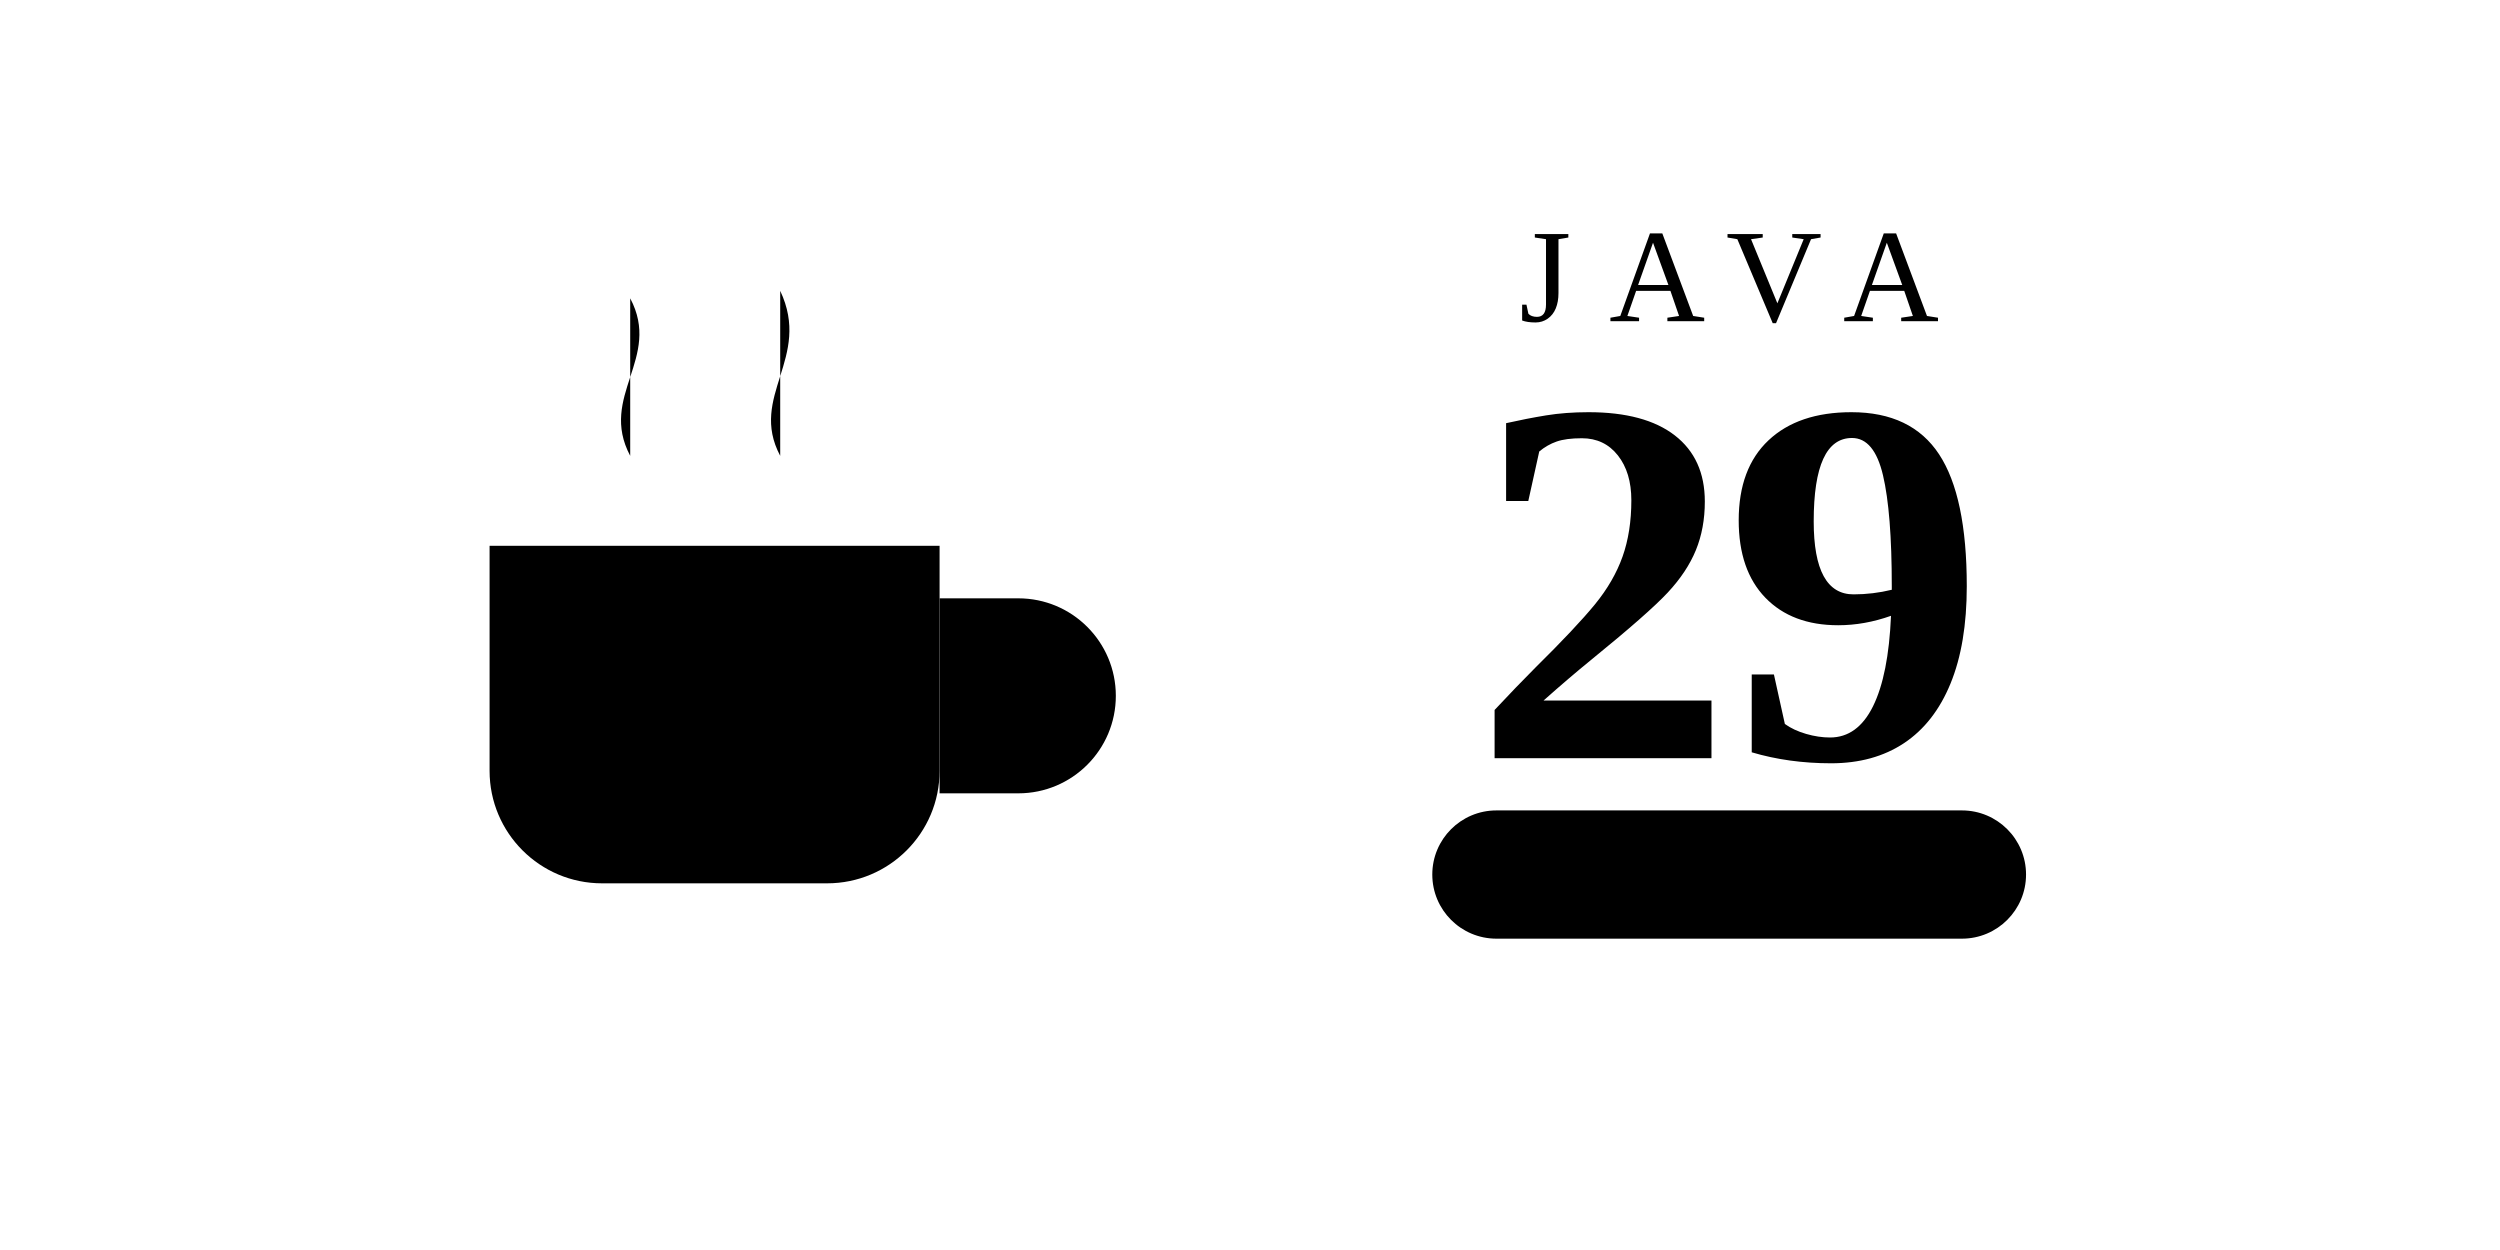
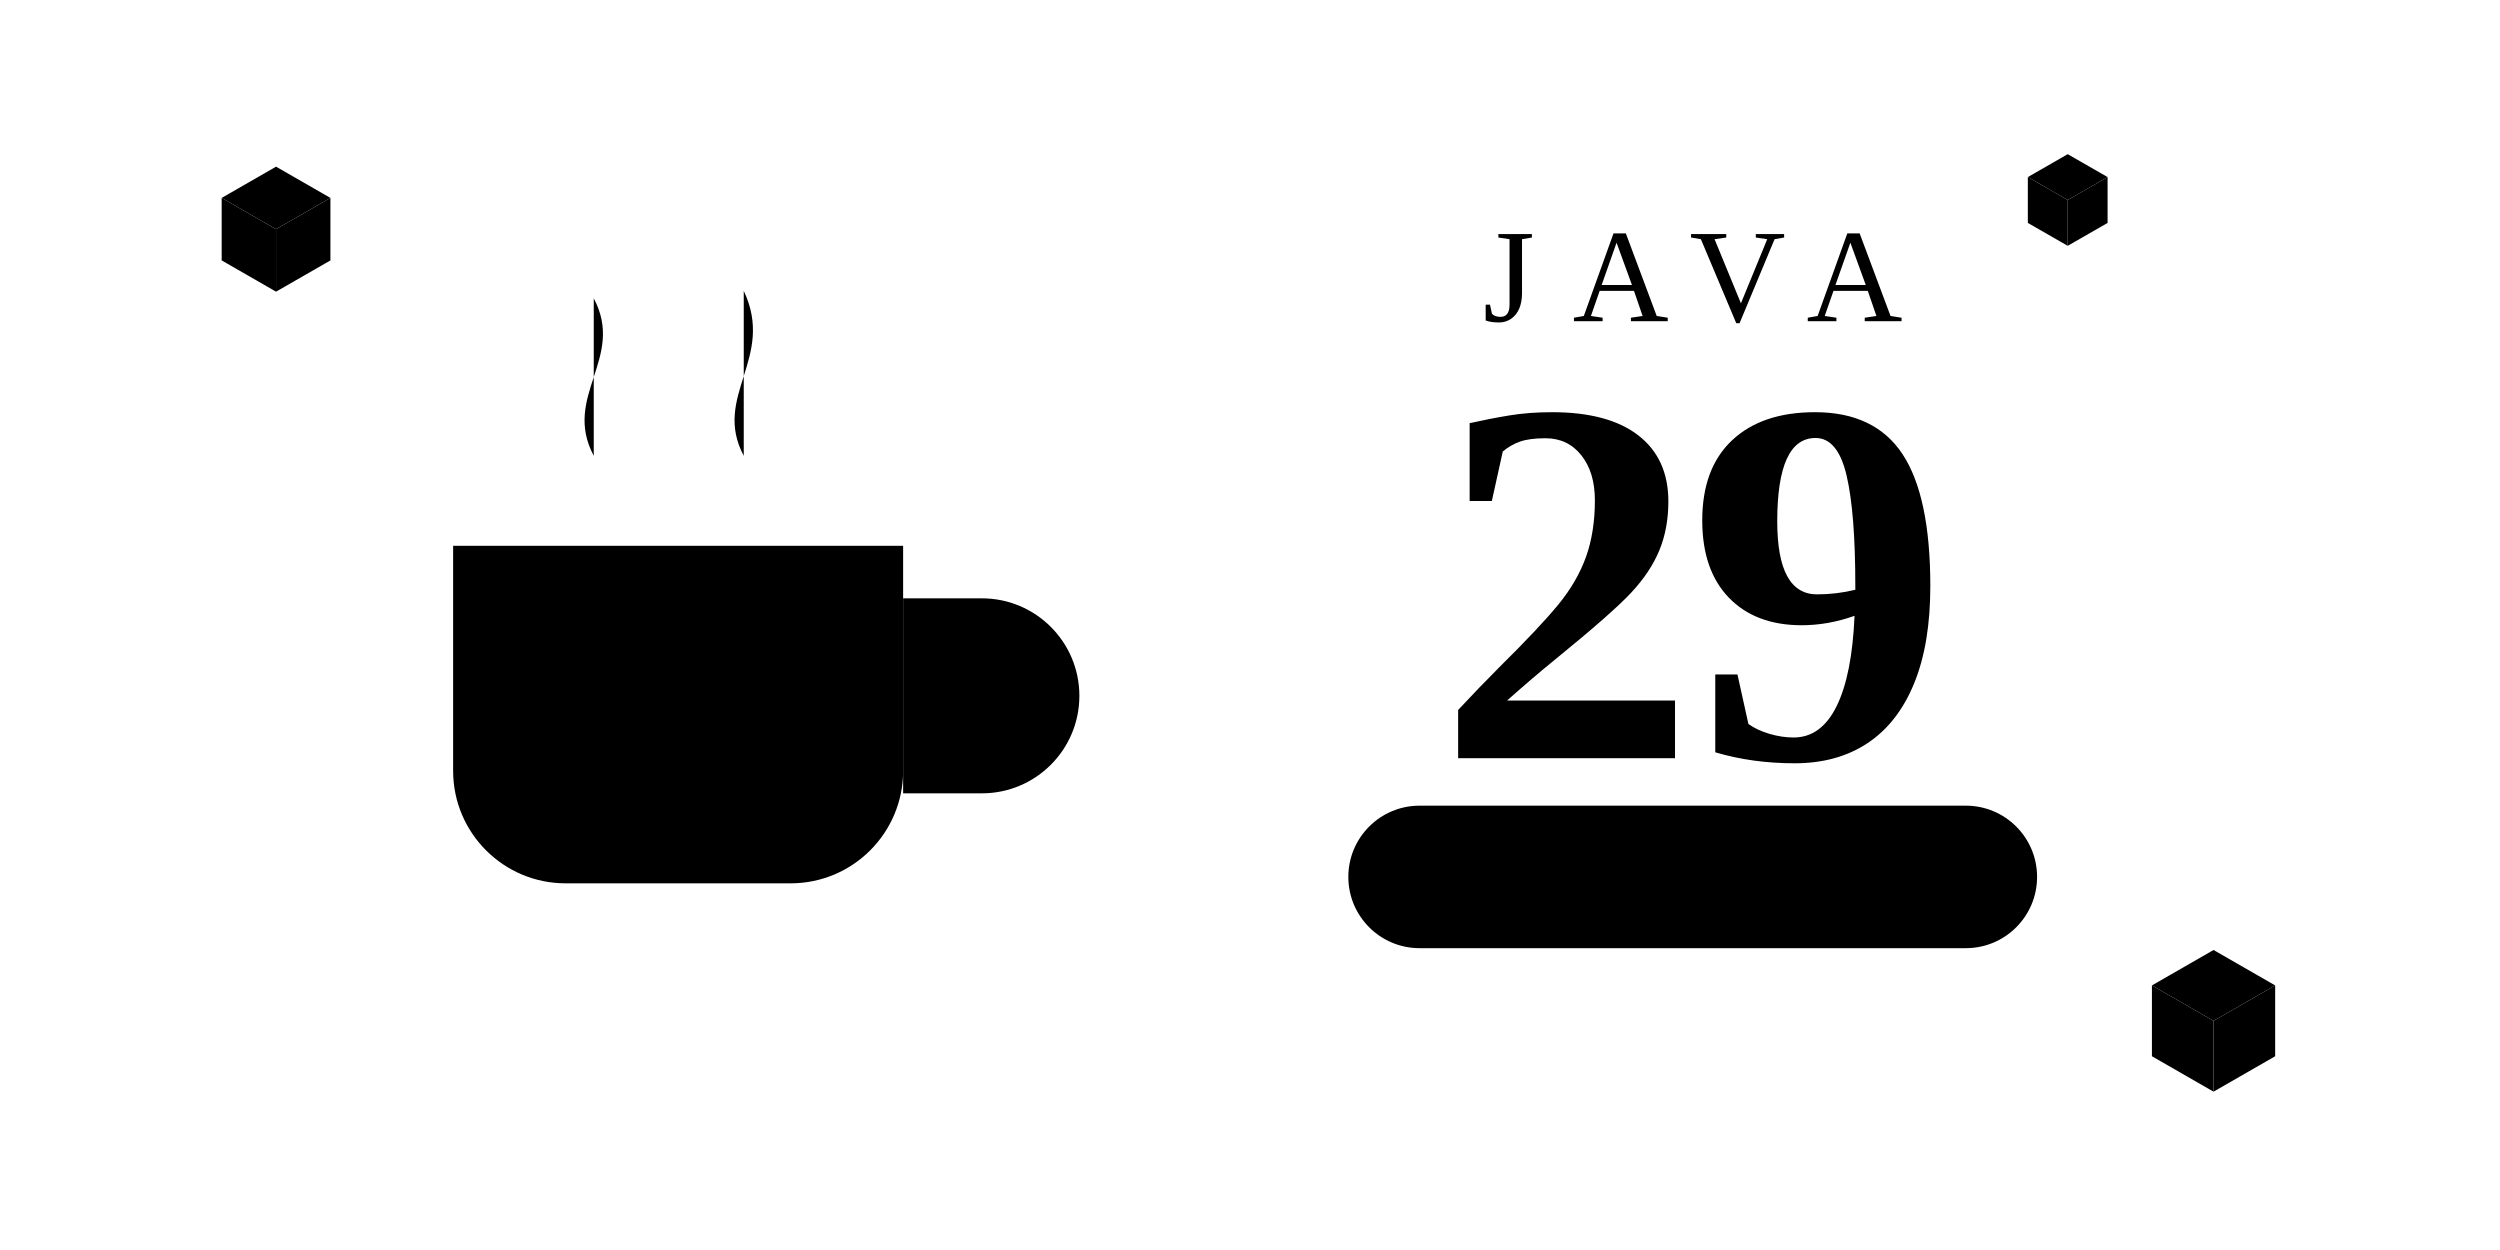
<svg xmlns="http://www.w3.org/2000/svg" viewBox="0 0 1200 600">
-   <g transform="translate(235 262) scale(0.9)">
-     <path class="cv-detail-line" d="M75 -48 C58 -80 92 -100 75 -132" />
-     <path class="cv-detail-line" d="M155 -48 C138 -80 172 -100 155 -136" />
-     <path class="cv-shape cv-bold" d="M0 0 H240 V120 a60 60 0 0 1 -60 60 H60 a60 60 0 0 1 -60 -60 Z" />
-     <path class="cv-line cv-bold" d="M240 28 h42 a52 52 0 0 1 0 104 h-42" />
-     <path class="cv-muted-line" d="M-25 222 h290" />
-     <text class="cv-mono cv-detail" x="120" y="108" font-size="56" text-anchor="middle">&lt;/&gt;</text>
-   </g>
-   <g transform="translate(830 104) scale(1.14)">
-     <text class="cv-text cv-white" x="0" y="44" font-size="56" text-anchor="middle" letter-spacing="16">JAVA</text>
-     <text class="cv-text cv-solid" x="0" y="228" font-size="220" font-weight="800" text-anchor="middle" letter-spacing="-4">29</text>
-     <rect class="cv-line cv-dash" x="-125" y="250" width="250" height="54" rx="27" />
-     <text class="cv-text cv-detail" x="0" y="286" font-size="28" text-anchor="middle" letter-spacing="2">PRÓXIMA LTS</text>
+   <g transform="translate(-17.5 0)">
+     <g transform="translate(150 110)">
+       <path class="cv-warm-soft-line" d="M0 -30 L26.1 -15 L0 0 L-26.1 -15 Z" />
+       <path class="cv-warm-soft-line" d="M-26.1 -15 V15 L0 30 V0 Z" />
+       <path class="cv-warm-soft-line" d="M26.1 -15 V15 L0 30 V0 Z" />
+     </g>
+     <g transform="translate(1080 490)">
+       <path class="cv-soft-line" d="M0 -34 L29.58 -17 L0 0 L-29.58 -17 Z" />
+       <path class="cv-soft-line" d="M-29.58 -17 V17 L0 34 V0 Z" />
+       <path class="cv-soft-line" d="M29.58 -17 V17 L0 34 V0 Z" />
+     </g>
+     <g transform="translate(1010 96)">
+       <path class="cv-soft-line" d="M0 -22 L19.14 -11 L0 0 L-19.14 -11 Z" />
+       <path class="cv-soft-line" d="M-19.14 -11 V11 L0 22 V0 Z" />
+       <path class="cv-soft-line" d="M19.14 -11 V11 L0 22 V0 Z" />
+     </g>
+     <g transform="translate(235 262) scale(0.9)">
+       <path class="cv-detail-line" d="M75 -48 C58 -80 92 -100 75 -132" />
+       <path class="cv-detail-line" d="M155 -48 C138 -80 172 -100 155 -136" />
+       <path class="cv-shape cv-bold" d="M0 0 H240 V120 a60 60 0 0 1 -60 60 H60 a60 60 0 0 1 -60 -60 Z" />
+       <path class="cv-line cv-bold" d="M240 28 h42 a52 52 0 0 1 0 104 h-42" />
+       <path class="cv-muted-line" d="M-25 222 h290" />
+       <text class="cv-mono cv-detail" x="120" y="108" font-size="56" text-anchor="middle">&lt;/&gt;</text>
+     </g>
+     <g transform="translate(830 104) scale(1.14)">
+       <text class="cv-text cv-white" x="0" y="44" font-size="56" text-anchor="middle" letter-spacing="16">JAVA</text>
+       <text class="cv-text cv-solid" x="0" y="228" font-size="220" font-weight="800" text-anchor="middle" letter-spacing="-4">29</text>
+       <rect class="cv-line cv-dash" x="-145" y="248" width="290" height="60" rx="30" />
+       <text class="cv-text cv-detail" x="0" y="290" font-size="34" text-anchor="middle" letter-spacing="2">PRÓXIMA LTS</text>
+     </g>
  </g>
</svg>
